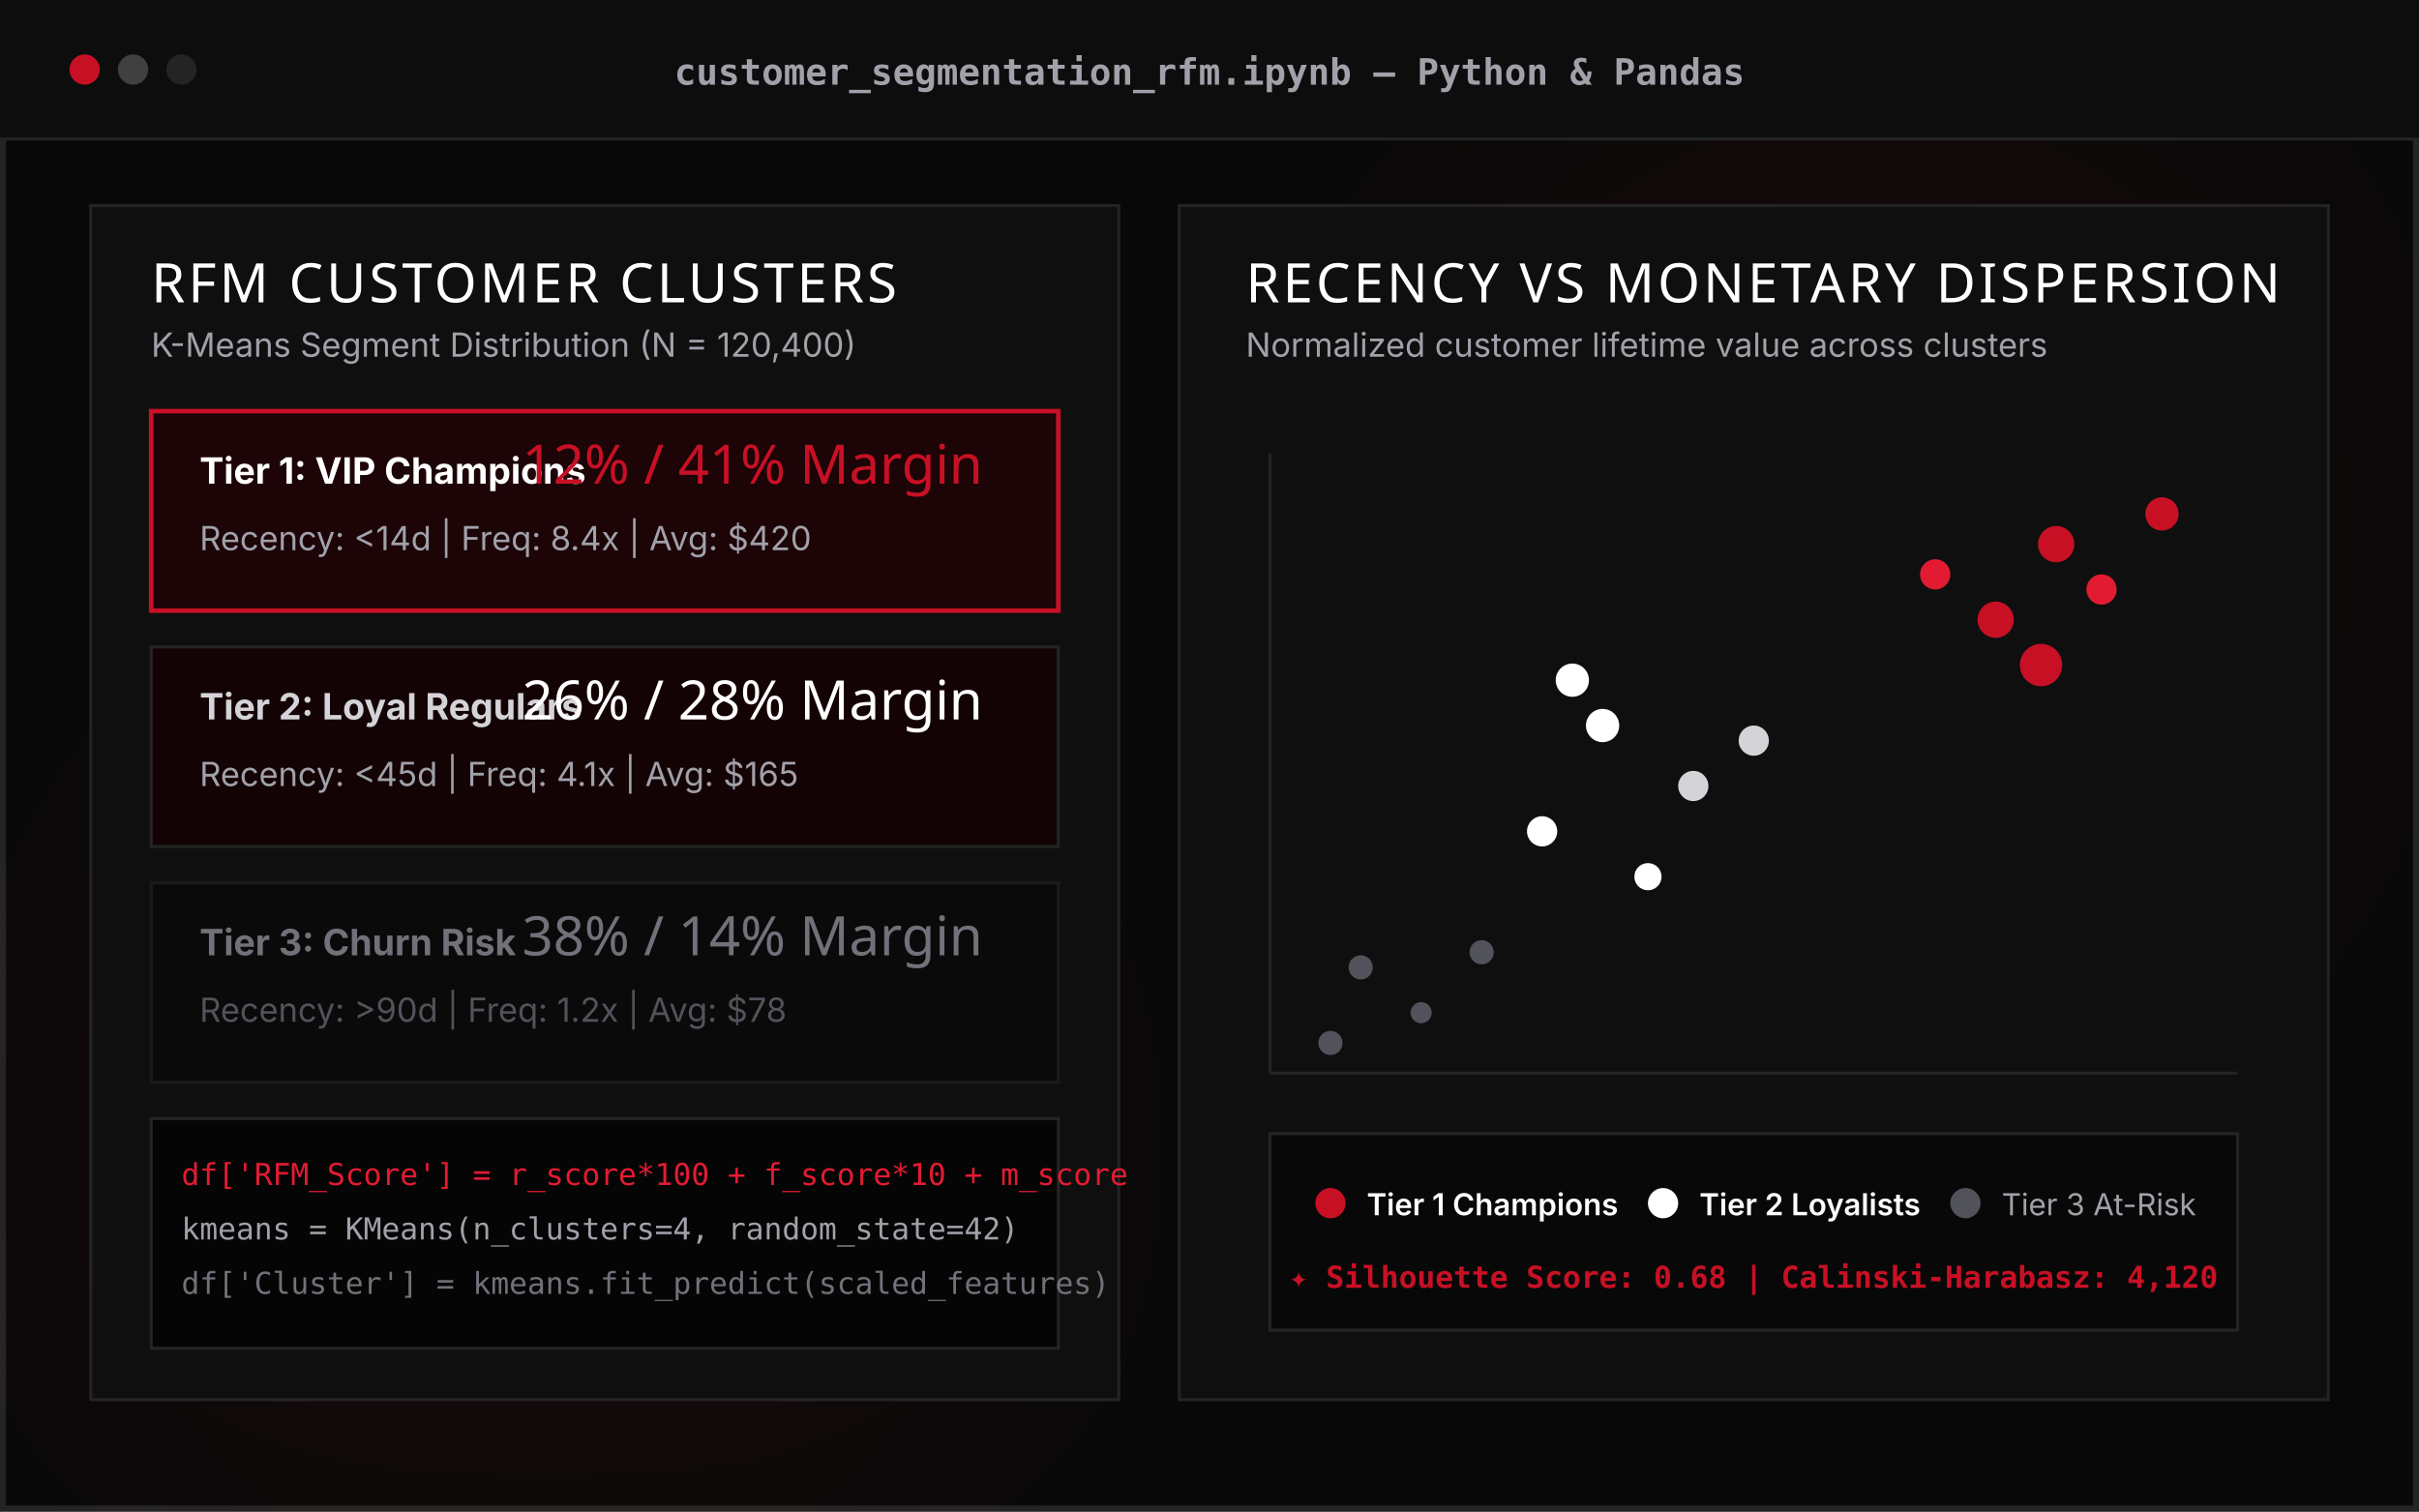
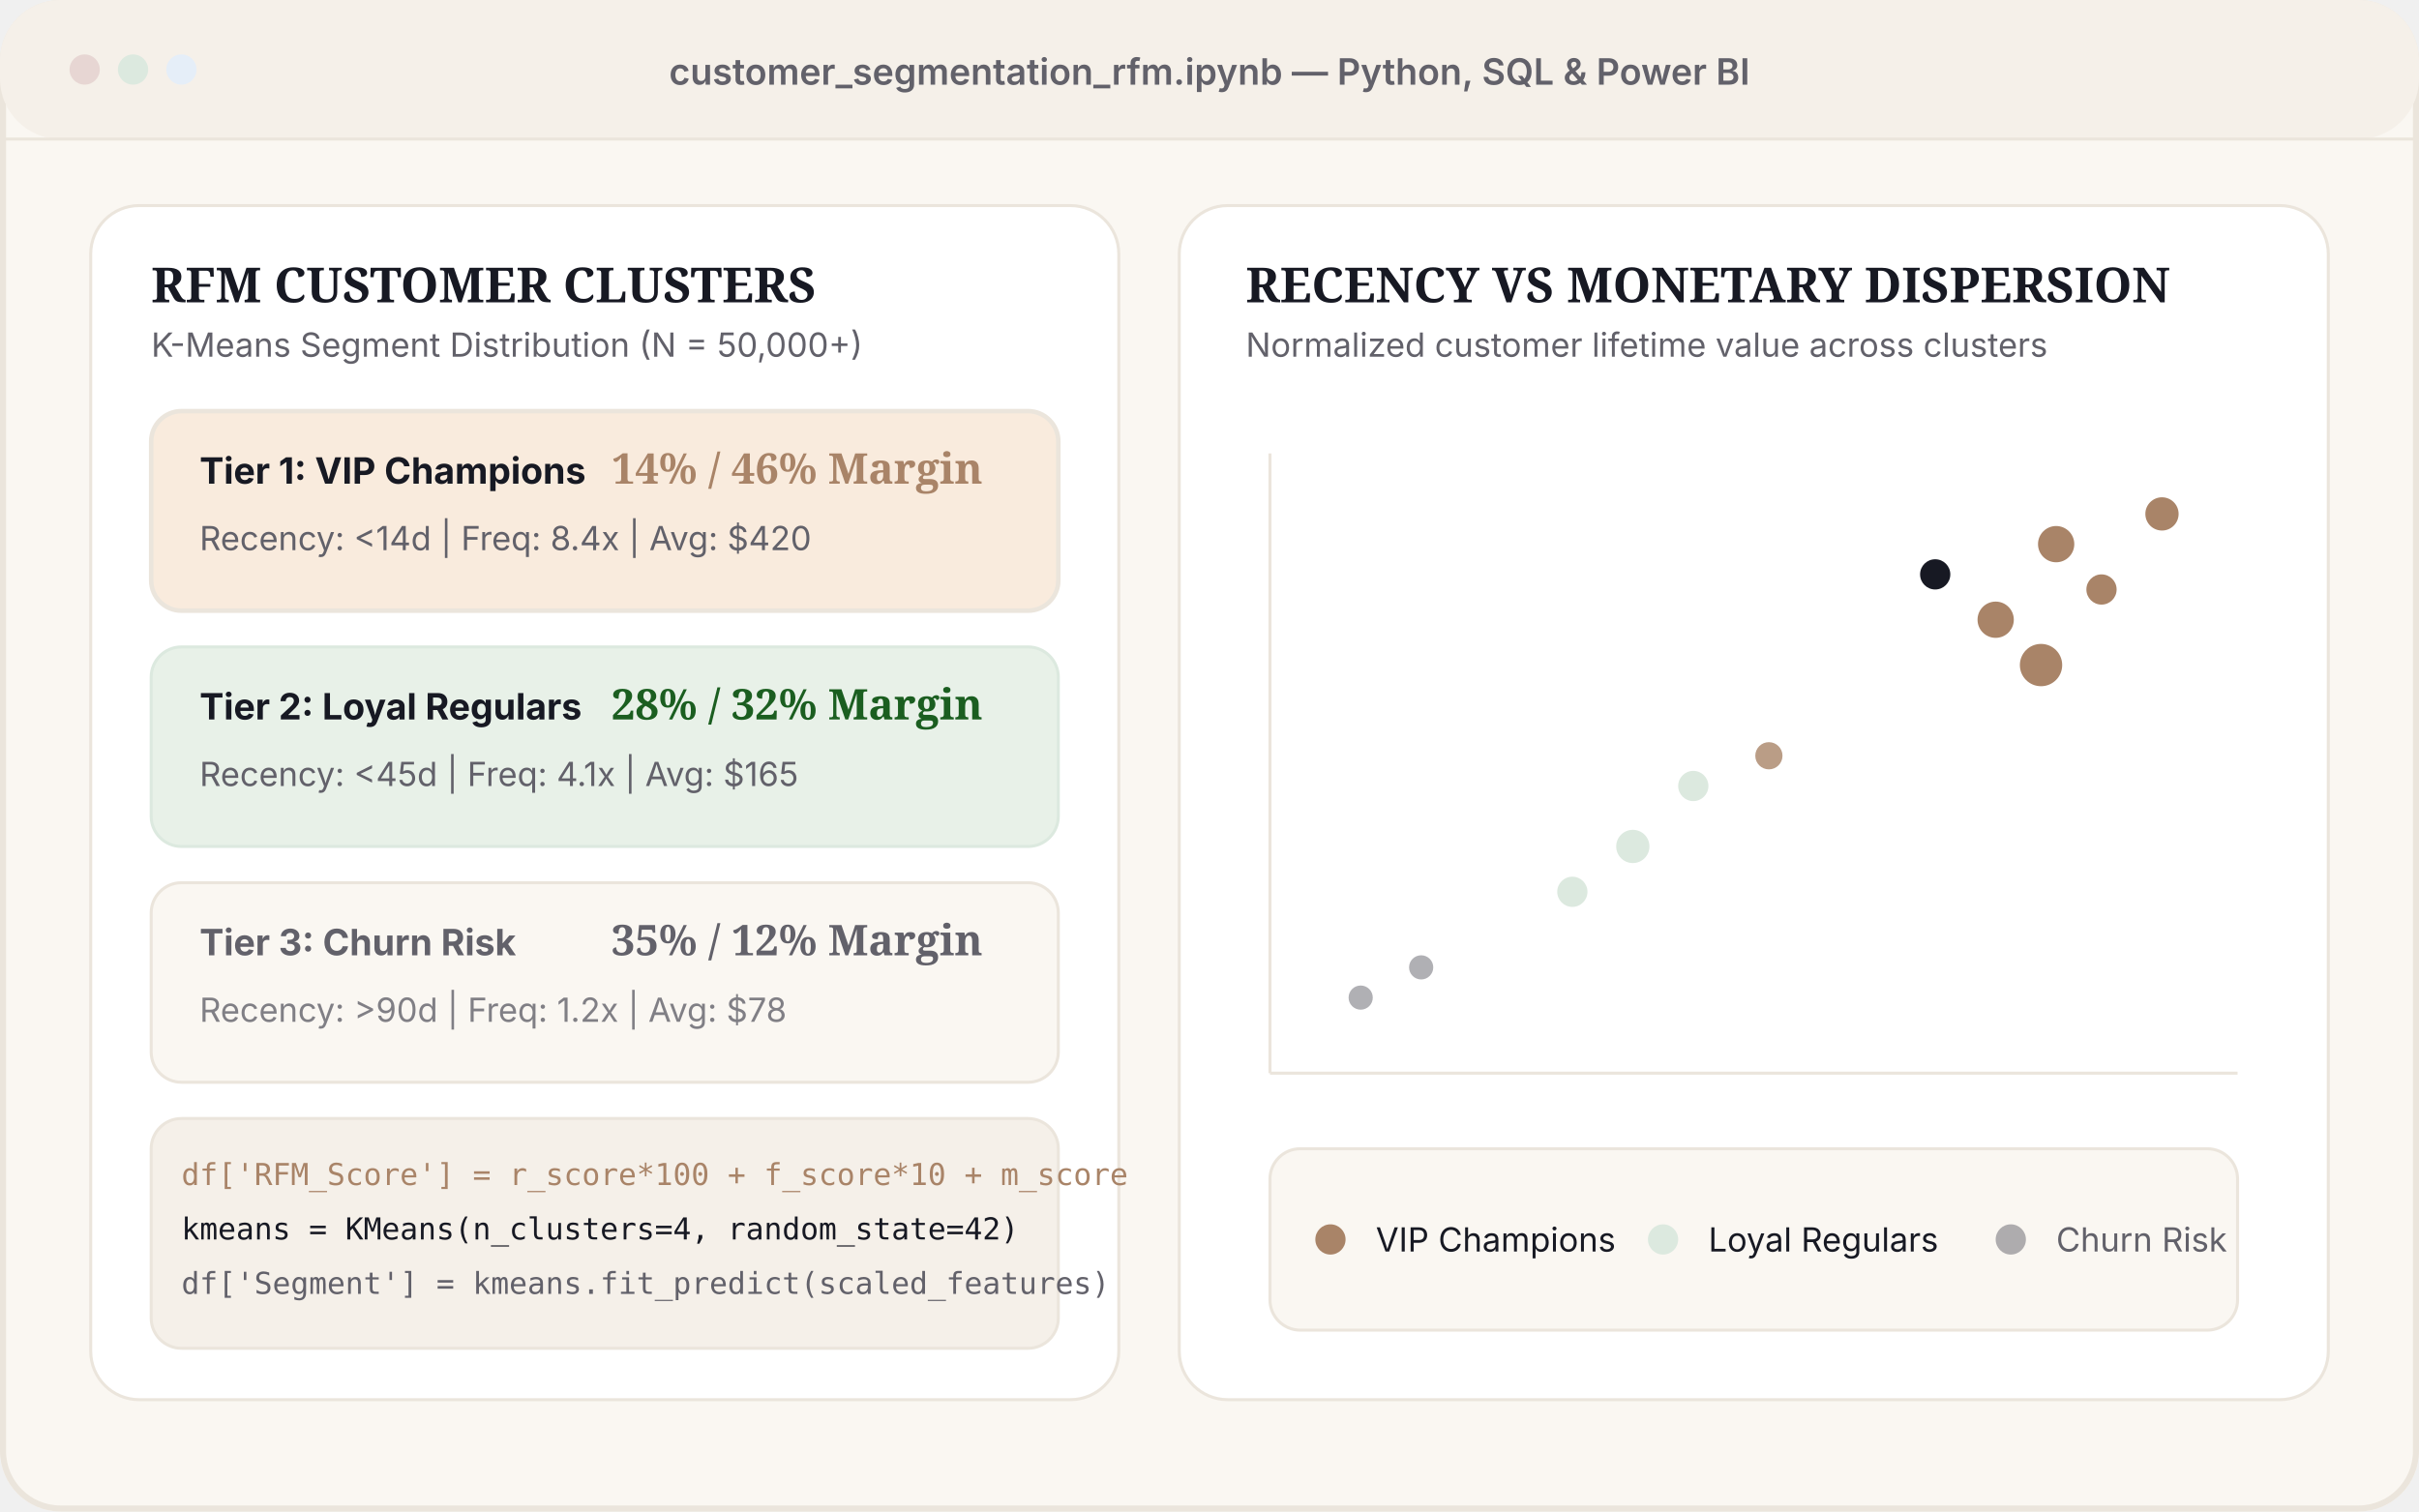
<svg xmlns="http://www.w3.org/2000/svg" viewBox="0 0 800 500" width="800" height="500">
-   <rect width="800" height="500" fill="#080808" />
-   <rect x="1" y="1" width="798" height="498" fill="none" stroke="#242424" stroke-width="2" />
-   <circle cx="180" cy="380" r="150" fill="#C81024" opacity="0.08" filter="blur(50px)" />
-   <circle cx="620" cy="180" r="160" fill="#C81024" opacity="0.06" filter="blur(50px)" />
-   <rect x="0" y="0" width="800" height="46" fill="#0D0D0D" />
-   <line x1="0" y1="46" x2="800" y2="46" stroke="#242424" />
-   <circle cx="28" cy="23" r="5" fill="#C81024" />
-   <circle cx="44" cy="23" r="5" fill="#404040" />
-   <circle cx="60" cy="23" r="5" fill="#242424" />
-   <text x="400" y="28" font-family="'JetBrains Mono', monospace" font-size="12" fill="#A1A1AA" text-anchor="middle" font-weight="600">customer_segmentation_rfm.ipynb — Python &amp; Pandas</text>
-   <rect x="30" y="68" width="340" height="395" fill="#0F0F0F" stroke="#242424" />
-   <text x="50" y="100" font-family="'Bebas Neue', sans-serif" font-size="18" fill="#FFFFFF" letter-spacing="1">RFM CUSTOMER CLUSTERS</text>
-   <text x="50" y="118" font-family="'Inter', sans-serif" font-size="11" fill="#A1A1AA">K-Means Segment Distribution (N = 120,400)</text>
-   <rect x="50" y="136" width="300" height="66" fill="#1C0407" stroke="#C81024" stroke-width="1.5" />
-   <text x="66" y="160" font-family="'Inter', sans-serif" font-size="12" fill="#FFFFFF" font-weight="700">Tier 1: VIP Champions</text>
-   <text x="66" y="182" font-family="'Inter', sans-serif" font-size="11" fill="#A1A1AA">Recency: &lt;14d | Freq: 8.4x | Avg: $420</text>
-   <text x="325" y="160" font-family="'Bebas Neue', sans-serif" font-size="18" fill="#C81024" text-anchor="end">12% / 41% Margin</text>
-   <rect x="50" y="214" width="300" height="66" fill="#140305" stroke="#242424" />
-   <text x="66" y="238" font-family="'Inter', sans-serif" font-size="12" fill="#D4D4D8" font-weight="700">Tier 2: Loyal Regulars</text>
-   <text x="66" y="260" font-family="'Inter', sans-serif" font-size="11" fill="#A1A1AA">Recency: &lt;45d | Freq: 4.1x | Avg: $165</text>
-   <text x="325" y="238" font-family="'Bebas Neue', sans-serif" font-size="18" fill="#FFFFFF" text-anchor="end">26% / 28% Margin</text>
-   <rect x="50" y="292" width="300" height="66" fill="#0A0A0A" stroke="#1A1A1A" />
-   <text x="66" y="316" font-family="'Inter', sans-serif" font-size="12" fill="#71717A" font-weight="700">Tier 3: Churn Risk</text>
-   <text x="66" y="338" font-family="'Inter', sans-serif" font-size="11" fill="#52525B">Recency: &gt;90d | Freq: 1.2x | Avg: $78</text>
-   <text x="325" y="316" font-family="'Bebas Neue', sans-serif" font-size="18" fill="#71717A" text-anchor="end">38% / 14% Margin</text>
-   <rect x="50" y="370" width="300" height="76" fill="#050505" stroke="#242424" />
-   <text x="60" y="392" font-family="'JetBrains Mono', monospace" font-size="10" fill="#E31B32">df['RFM_Score'] = r_score*100 + f_score*10 + m_score</text>
-   <text x="60" y="410" font-family="'JetBrains Mono', monospace" font-size="10" fill="#A1A1AA">kmeans = KMeans(n_clusters=4, random_state=42)</text>
-   <text x="60" y="428" font-family="'JetBrains Mono', monospace" font-size="10" fill="#71717A">df['Cluster'] = kmeans.fit_predict(scaled_features)</text>
-   <rect x="390" y="68" width="380" height="395" fill="#0F0F0F" stroke="#242424" />
-   <text x="412" y="100" font-family="'Bebas Neue', sans-serif" font-size="18" fill="#FFFFFF" letter-spacing="1">RECENCY VS MONETARY DISPERSION</text>
-   <text x="412" y="118" font-family="'Inter', sans-serif" font-size="11" fill="#A1A1AA">Normalized customer lifetime value across clusters</text>
-   <line x1="420" y1="355" x2="740" y2="355" stroke="#242424" />
-   <line x1="420" y1="150" x2="420" y2="355" stroke="#242424" />
-   <circle cx="680" cy="180" r="6" fill="#C81024" />
-   <circle cx="695" cy="195" r="5" fill="#E31B32" />
-   <circle cx="660" cy="205" r="6" fill="#C81024" />
-   <circle cx="715" cy="170" r="5.5" fill="#C81024" />
-   <circle cx="640" cy="190" r="5" fill="#E31B32" />
-   <circle cx="675" cy="220" r="7" fill="#C81024" />
-   <circle cx="530" cy="240" r="5.5" fill="#FFFFFF" />
-   <circle cx="560" cy="260" r="5" fill="#D4D4D8" />
-   <circle cx="510" cy="275" r="5" fill="#FFFFFF" />
-   <circle cx="580" cy="245" r="5" fill="#D4D4D8" />
-   <circle cx="545" cy="290" r="4.5" fill="#FFFFFF" />
-   <circle cx="520" cy="225" r="5.5" fill="#FFFFFF" />
-   <circle cx="450" cy="320" r="4" fill="#52525B" />
-   <circle cx="470" cy="335" r="3.5" fill="#52525B" />
-   <circle cx="440" cy="345" r="4" fill="#52525B" />
-   <circle cx="490" cy="315" r="4" fill="#52525B" />
-   <rect x="420" y="375" width="320" height="65" fill="#080808" stroke="#242424" />
-   <circle cx="440" cy="398" r="5" fill="#C81024" />
-   <text x="452" y="402" font-family="'Inter', sans-serif" font-size="10" fill="#FFFFFF" font-weight="600">Tier 1 Champions</text>
-   <circle cx="550" cy="398" r="5" fill="#FFFFFF" />
-   <text x="562" y="402" font-family="'Inter', sans-serif" font-size="10" fill="#FFFFFF" font-weight="600">Tier 2 Loyalists</text>
-   <circle cx="650" cy="398" r="5" fill="#52525B" />
-   <text x="662" y="402" font-family="'Inter', sans-serif" font-size="10" fill="#A1A1AA">Tier 3 At-Risk</text>
-   <text x="580" y="426" font-family="'JetBrains Mono', monospace" font-size="10" fill="#C81024" text-anchor="middle" font-weight="700">✦ Silhouette Score: 0.68 | Calinski-Harabasz: 4,120</text>
+   <rect width="800" height="500" rx="20" fill="#FAF7F2" />
+   <rect x="1" y="1" width="798" height="498" rx="19" fill="none" stroke="#EBE5DC" stroke-width="2" />
+   <rect x="0" y="0" width="800" height="46" rx="20" fill="#F5F0E9" />
+   <line x1="0" y1="46" x2="800" y2="46" stroke="#EBE5DC" />
+   <circle cx="28" cy="23" r="5" fill="#E7D6D3" />
+   <circle cx="44" cy="23" r="5" fill="#DCE9DF" />
+   <circle cx="60" cy="23" r="5" fill="#E5EEF8" />
+   <text x="400" y="28" font-family="'Inter', sans-serif" font-size="12" fill="#62616A" text-anchor="middle" font-weight="600">customer_segmentation_rfm.ipynb — Python, SQL &amp; Power BI</text>
+   <rect x="30" y="68" width="340" height="395" rx="16" fill="#FFFFFF" stroke="#EBE5DC" />
+   <text x="50" y="100" font-family="'Playfair Display', serif" font-size="16" fill="#171923" font-weight="700">RFM CUSTOMER CLUSTERS</text>
+   <text x="50" y="118" font-family="'Inter', sans-serif" font-size="11" fill="#62616A">K-Means Segment Distribution (N = 50,000+)</text>
+   <rect x="50" y="136" width="300" height="66" rx="10" fill="#F9EBDD" stroke="#EBE5DC" stroke-width="1.5" />
+   <text x="66" y="160" font-family="'Inter', sans-serif" font-size="12" fill="#171923" font-weight="700">Tier 1: VIP Champions</text>
+   <text x="66" y="182" font-family="'Inter', sans-serif" font-size="11" fill="#62616A">Recency: &lt;14d | Freq: 8.4x | Avg: $420</text>
+   <text x="325" y="160" font-family="'Playfair Display', serif" font-size="14" fill="#A98468" font-weight="700" text-anchor="end">14% / 46% Margin</text>
+   <rect x="50" y="214" width="300" height="66" rx="10" fill="#E8F1E8" stroke="#DCE9DF" />
+   <text x="66" y="238" font-family="'Inter', sans-serif" font-size="12" fill="#171923" font-weight="700">Tier 2: Loyal Regulars</text>
+   <text x="66" y="260" font-family="'Inter', sans-serif" font-size="11" fill="#62616A">Recency: &lt;45d | Freq: 4.1x | Avg: $165</text>
+   <text x="325" y="238" font-family="'Playfair Display', serif" font-size="14" fill="#1B5E20" font-weight="700" text-anchor="end">28% / 32% Margin</text>
+   <rect x="50" y="292" width="300" height="66" rx="10" fill="#FAF7F2" stroke="#EBE5DC" />
+   <text x="66" y="316" font-family="'Inter', sans-serif" font-size="12" fill="#62616A" font-weight="700">Tier 3: Churn Risk</text>
+   <text x="66" y="338" font-family="'Inter', sans-serif" font-size="11" fill="#62616A" opacity="0.8">Recency: &gt;90d | Freq: 1.2x | Avg: $78</text>
+   <text x="325" y="316" font-family="'Playfair Display', serif" font-size="14" fill="#62616A" font-weight="700" text-anchor="end">35% / 12% Margin</text>
+   <rect x="50" y="370" width="300" height="76" rx="10" fill="#F5F0E9" stroke="#EBE5DC" />
+   <text x="60" y="392" font-family="'JetBrains Mono', monospace" font-size="10" fill="#A98468">df['RFM_Score'] = r_score*100 + f_score*10 + m_score</text>
+   <text x="60" y="410" font-family="'JetBrains Mono', monospace" font-size="10" fill="#171923">kmeans = KMeans(n_clusters=4, random_state=42)</text>
+   <text x="60" y="428" font-family="'JetBrains Mono', monospace" font-size="10" fill="#62616A">df['Segment'] = kmeans.fit_predict(scaled_features)</text>
+   <rect x="390" y="68" width="380" height="395" rx="16" fill="#FFFFFF" stroke="#EBE5DC" />
+   <text x="412" y="100" font-family="'Playfair Display', serif" font-size="16" fill="#171923" font-weight="700">RECENCY VS MONETARY DISPERSION</text>
+   <text x="412" y="118" font-family="'Inter', sans-serif" font-size="11" fill="#62616A">Normalized customer lifetime value across clusters</text>
+   <line x1="420" y1="355" x2="740" y2="355" stroke="#EBE5DC" />
+   <line x1="420" y1="150" x2="420" y2="355" stroke="#EBE5DC" />
+   <circle cx="680" cy="180" r="6" fill="#A98468" />
+   <circle cx="695" cy="195" r="5" fill="#A98468" />
+   <circle cx="660" cy="205" r="6" fill="#A98468" />
+   <circle cx="715" cy="170" r="5.5" fill="#A98468" />
+   <circle cx="640" cy="190" r="5" fill="#171923" />
+   <circle cx="675" cy="220" r="7" fill="#A98468" />
+   <circle cx="560" cy="260" r="5" fill="#DCE9DF" />
+   <circle cx="540" cy="280" r="5.5" fill="#DCE9DF" />
+   <circle cx="585" cy="250" r="4.5" fill="#A98468" opacity="0.8" />
+   <circle cx="520" cy="295" r="5" fill="#DCE9DF" />
+   <circle cx="450" cy="330" r="4" fill="#62616A" opacity="0.5" />
+   <circle cx="470" cy="320" r="4" fill="#62616A" opacity="0.5" />
+   <rect x="420" y="380" width="320" height="60" rx="10" fill="#FAF7F2" stroke="#EBE5DC" />
+   <circle cx="440" cy="410" r="5" fill="#A98468" />
+   <text x="455" y="414" font-family="'Inter', sans-serif" font-size="11" fill="#171923">VIP Champions</text>
+   <circle cx="550" cy="410" r="5" fill="#DCE9DF" />
+   <text x="565" y="414" font-family="'Inter', sans-serif" font-size="11" fill="#171923">Loyal Regulars</text>
+   <circle cx="665" cy="410" r="5" fill="#62616A" opacity="0.5" />
+   <text x="680" y="414" font-family="'Inter', sans-serif" font-size="11" fill="#62616A">Churn Risk</text>
</svg>
